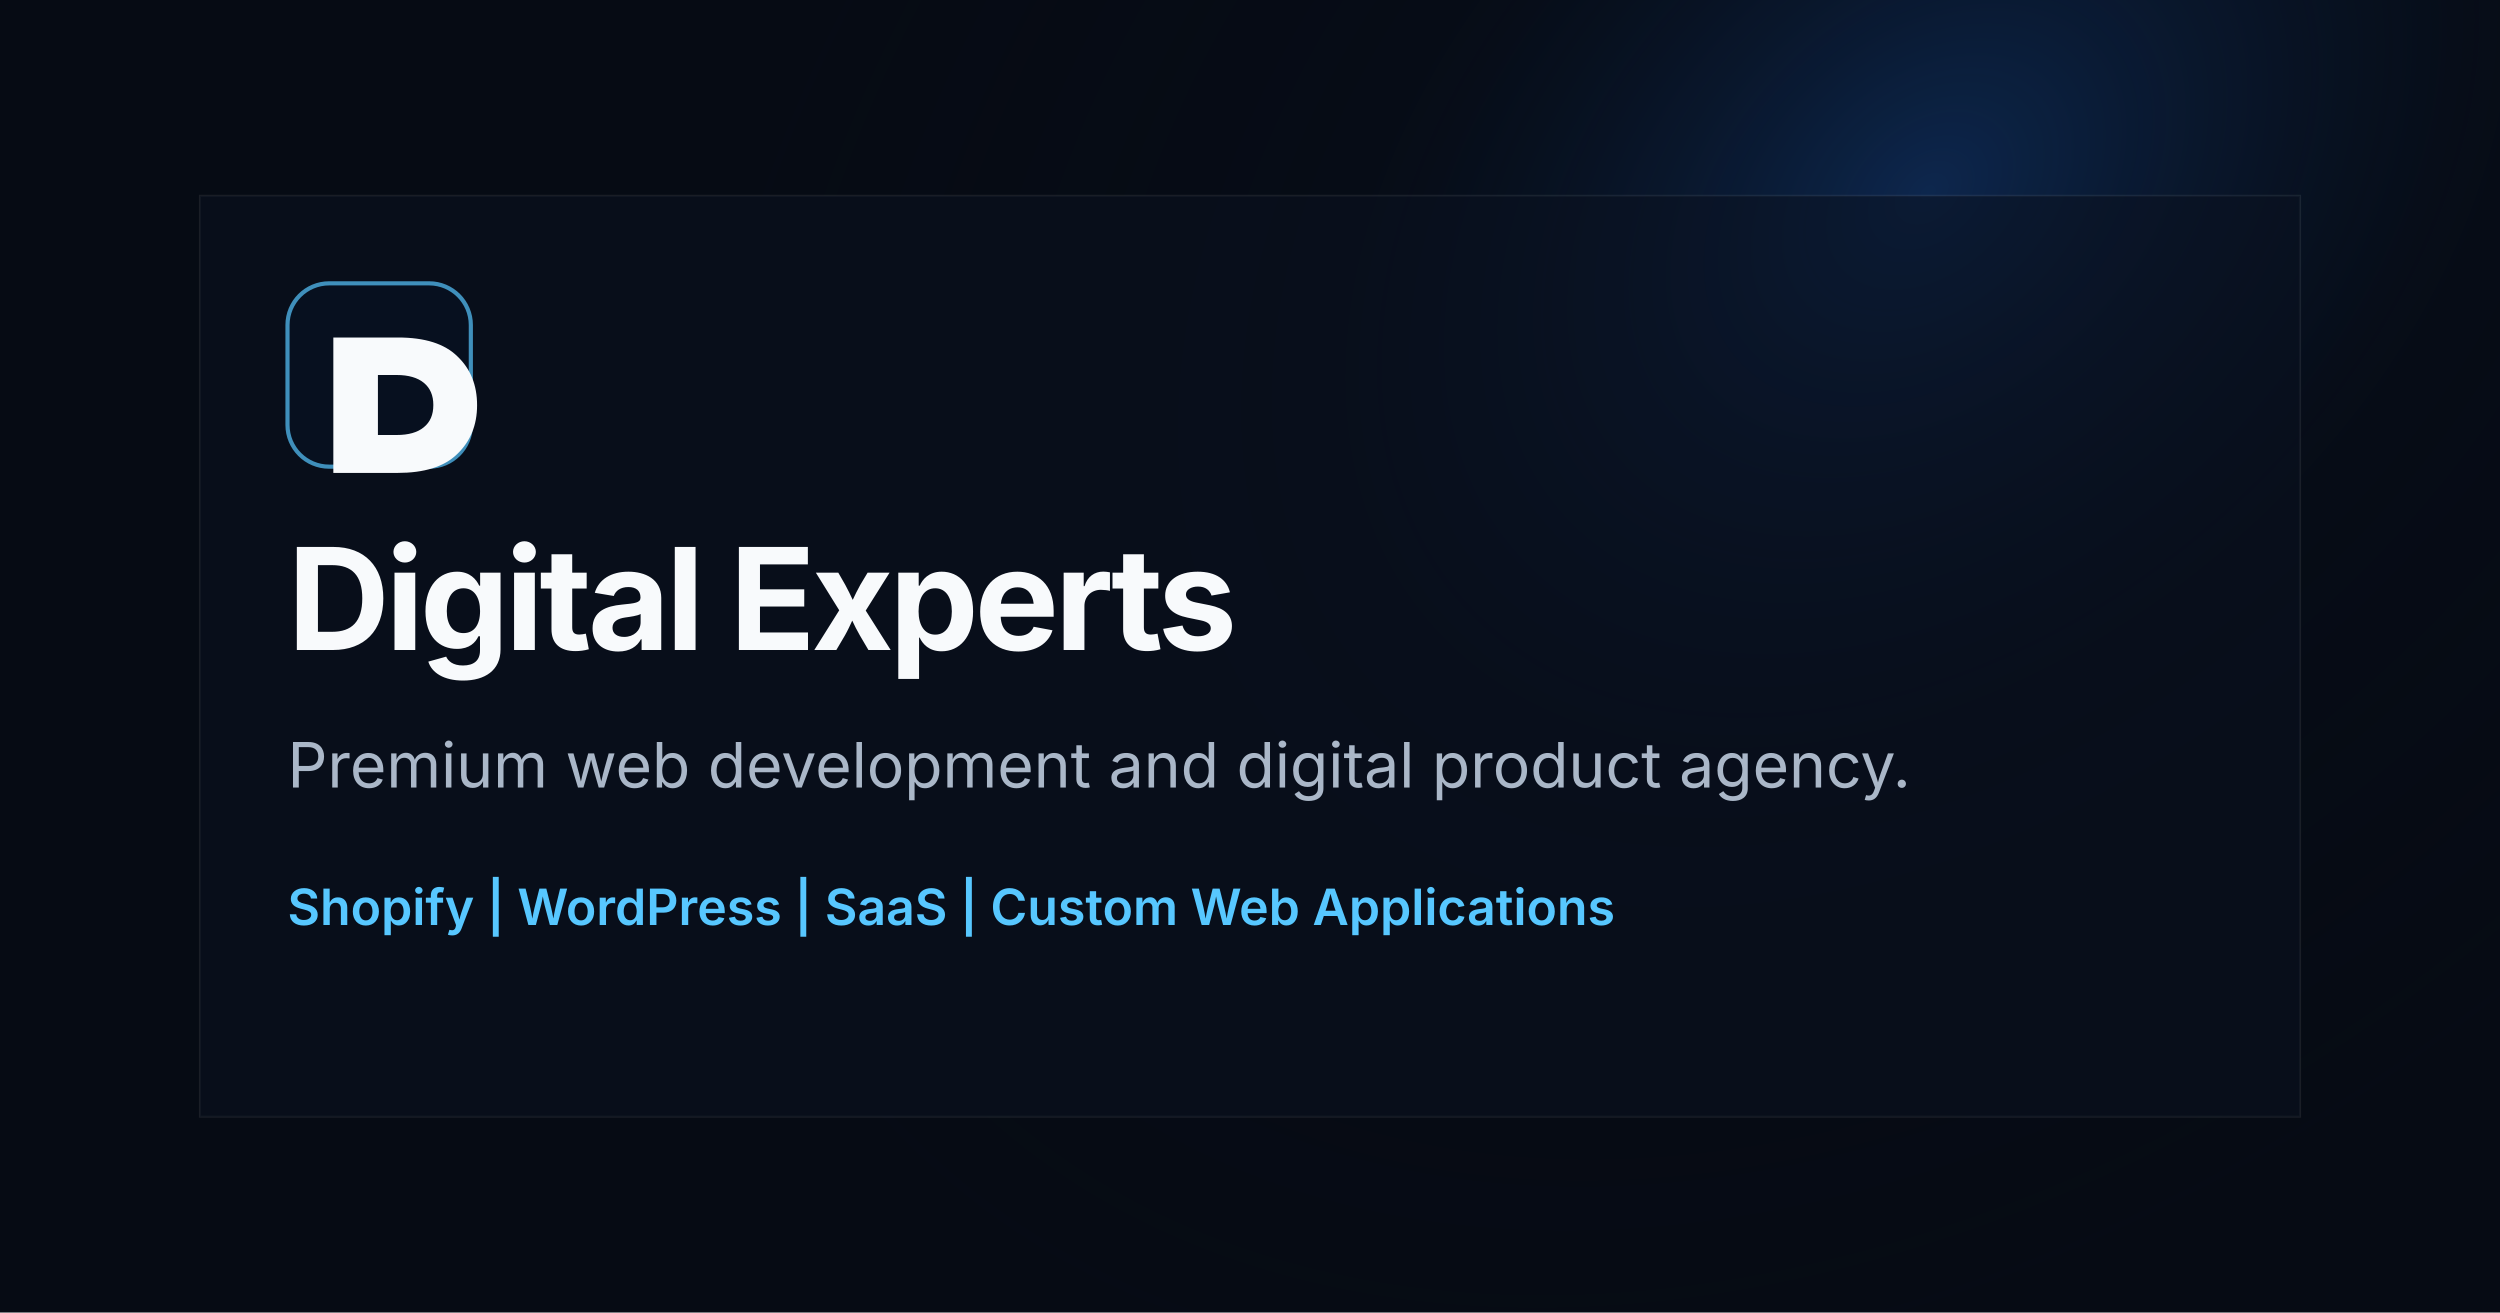
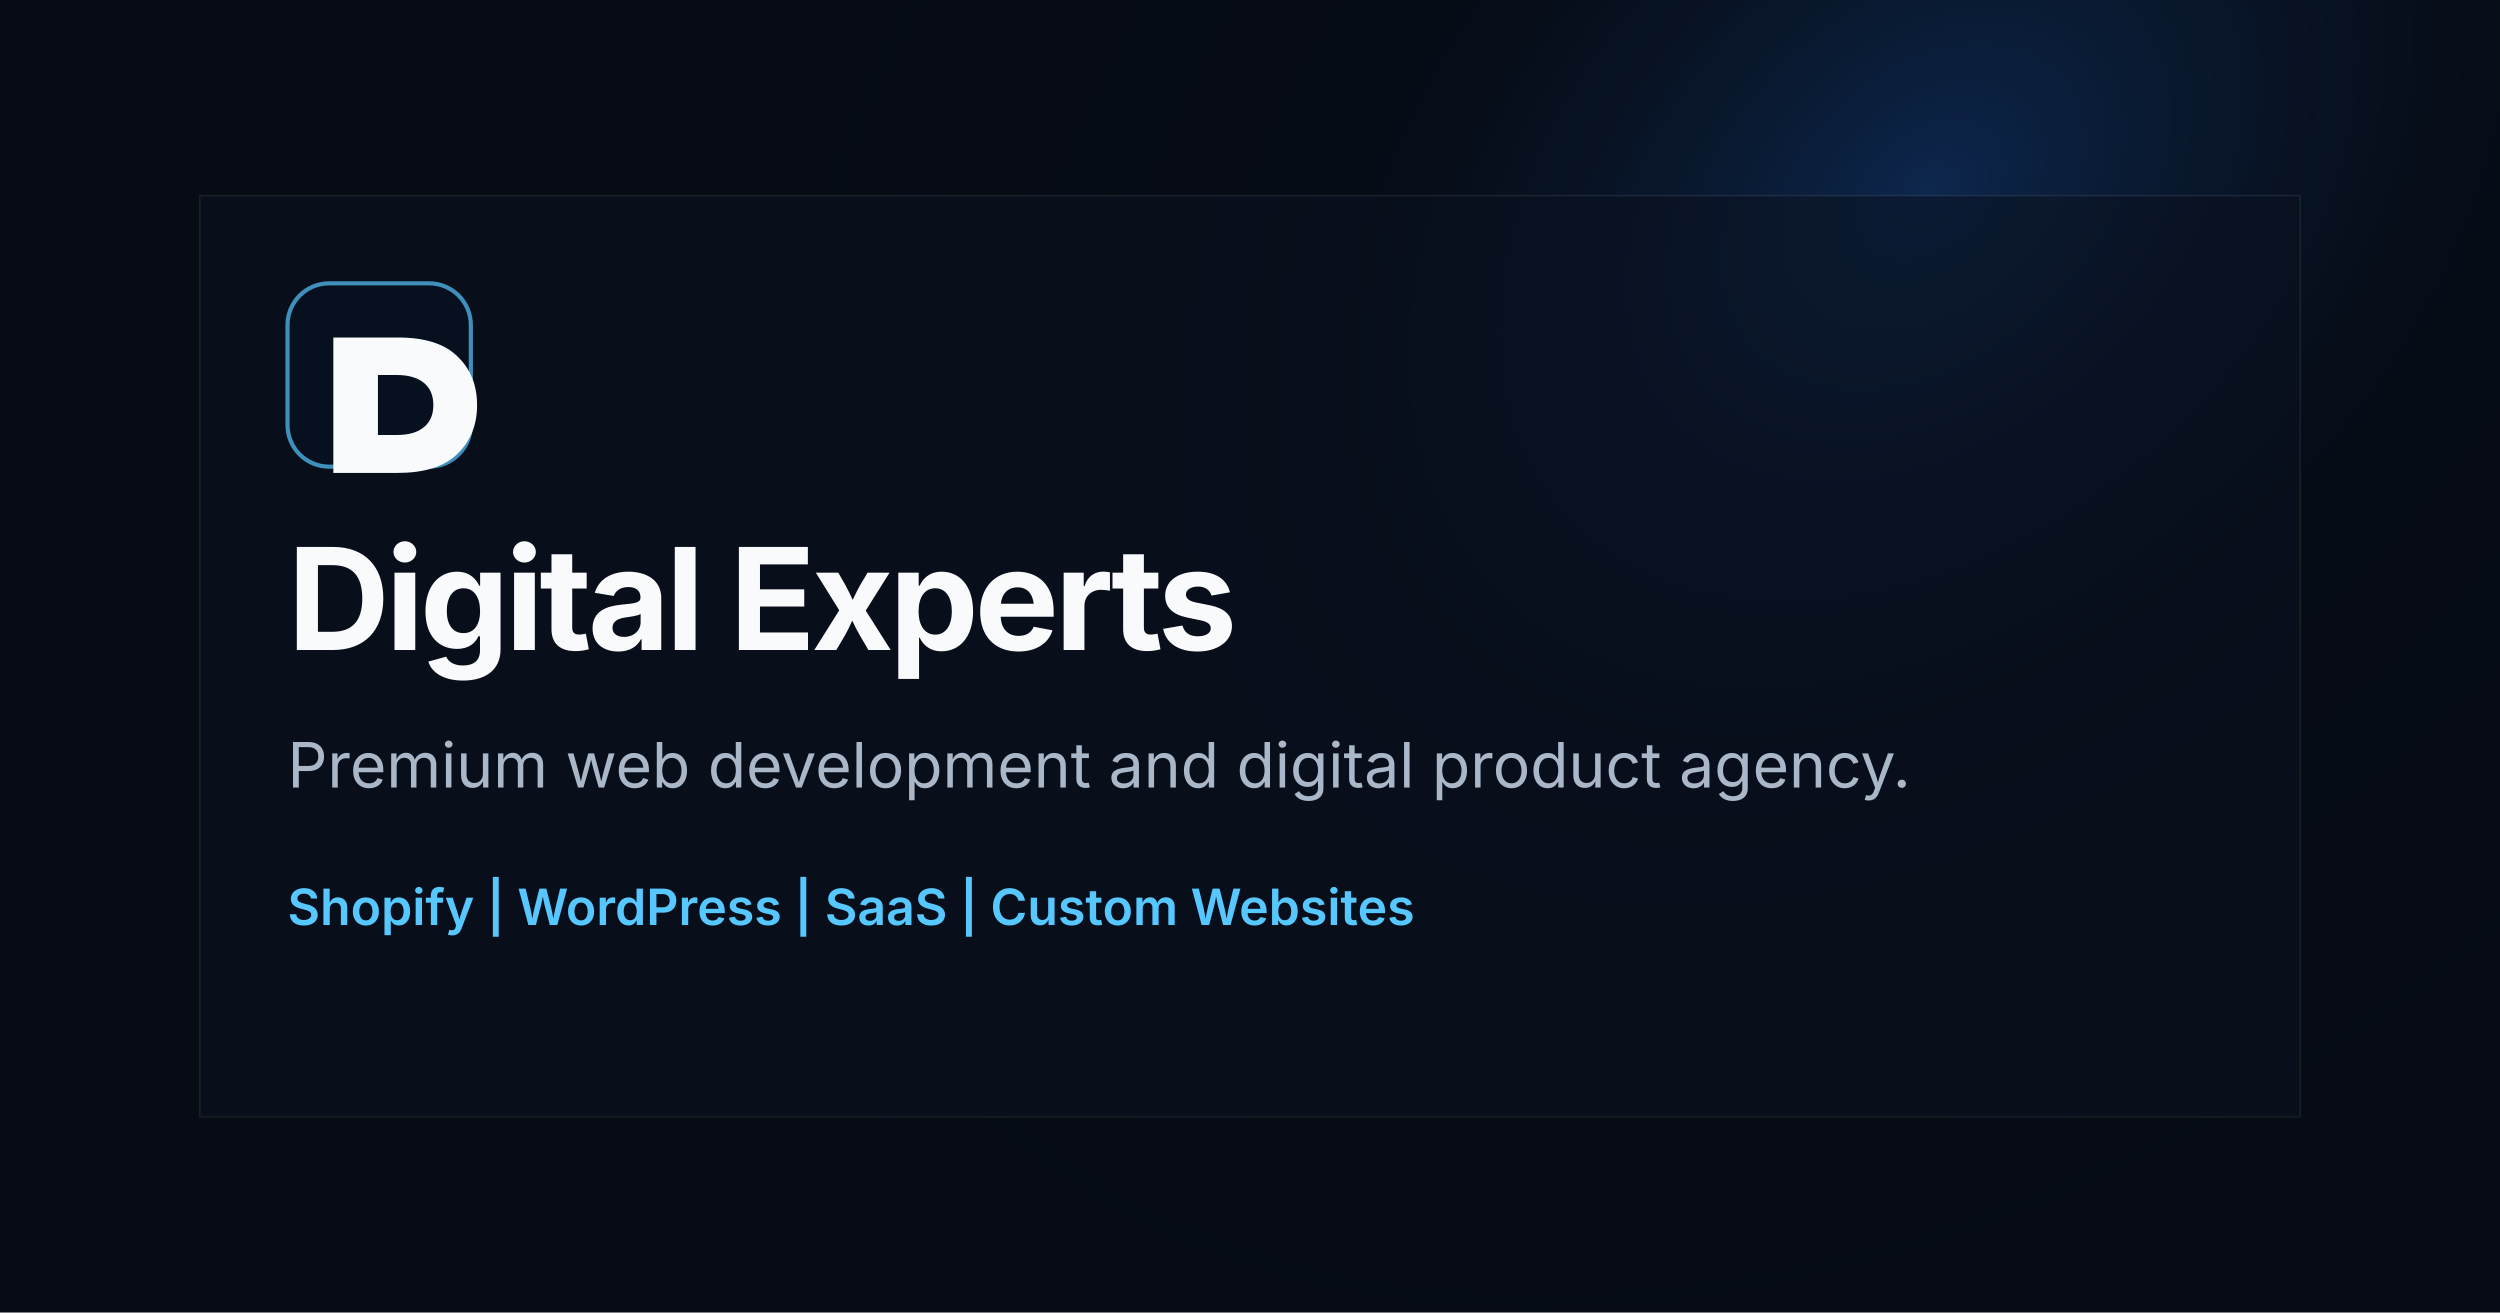
<svg xmlns="http://www.w3.org/2000/svg" width="1200" height="630" viewBox="0 0 1200 630" fill="none">
  <rect width="1200" height="630" fill="#060B14" />
  <path d="M0 0h1200v630H0z" fill="url(#paint0_radial)" />
  <path d="M96 94h1008v442H96z" stroke="#FFFFFF" stroke-opacity=".08" />
  <rect x="96" y="94" width="1008" height="442" fill="#0A1220" fill-opacity=".55" />
  <rect x="138" y="136" width="88" height="88" rx="20" fill="#07101F" stroke="#57C7FF" stroke-opacity=".7" stroke-width="2" />
  <path d="M160 162h31c13 0 22.4 3 28.6 9.1 6.3 6 9.4 13.8 9.4 23.4 0 9.6-3.2 17.4-9.6 23.5-6.3 6.1-15.8 9-28.6 9H160v-65Zm21.4 18v28.8h9c5.6 0 10-1.2 13-3.7 3.1-2.5 4.6-6 4.6-10.7 0-4.6-1.5-8.1-4.5-10.6-3-2.5-7.4-3.8-13.1-3.8h-9Z" fill="#F8FAFC" />
  <text x="138" y="312" fill="#F8FAFC" font-family="Inter, Arial, sans-serif" font-size="68" font-weight="700" letter-spacing="-2">Digital Experts</text>
  <text x="138" y="378" fill="#AAB7C8" font-family="Inter, Arial, sans-serif" font-size="30">Premium web development and digital product agency.</text>
-   <text x="138" y="444" fill="#57C7FF" font-family="Inter, Arial, sans-serif" font-size="24" font-weight="600">Shopify | WordPress | SaaS | Custom Web Applications</text>
+   <text x="138" y="444" fill="#57C7FF" font-family="Inter, Arial, sans-serif" font-size="24" font-weight="600">Shopify | WordPress | SaaS | Custom Websites</text>
  <defs>
    <radialGradient id="paint0_radial" cx="0" cy="0" r="1" gradientUnits="userSpaceOnUse" gradientTransform="translate(923 95) rotate(139) scale(710 500)">
      <stop stop-color="#133E7D" stop-opacity=".55" />
      <stop offset=".45" stop-color="#07101F" stop-opacity=".2" />
      <stop offset="1" stop-color="#060B14" stop-opacity="0" />
    </radialGradient>
  </defs>
</svg>
